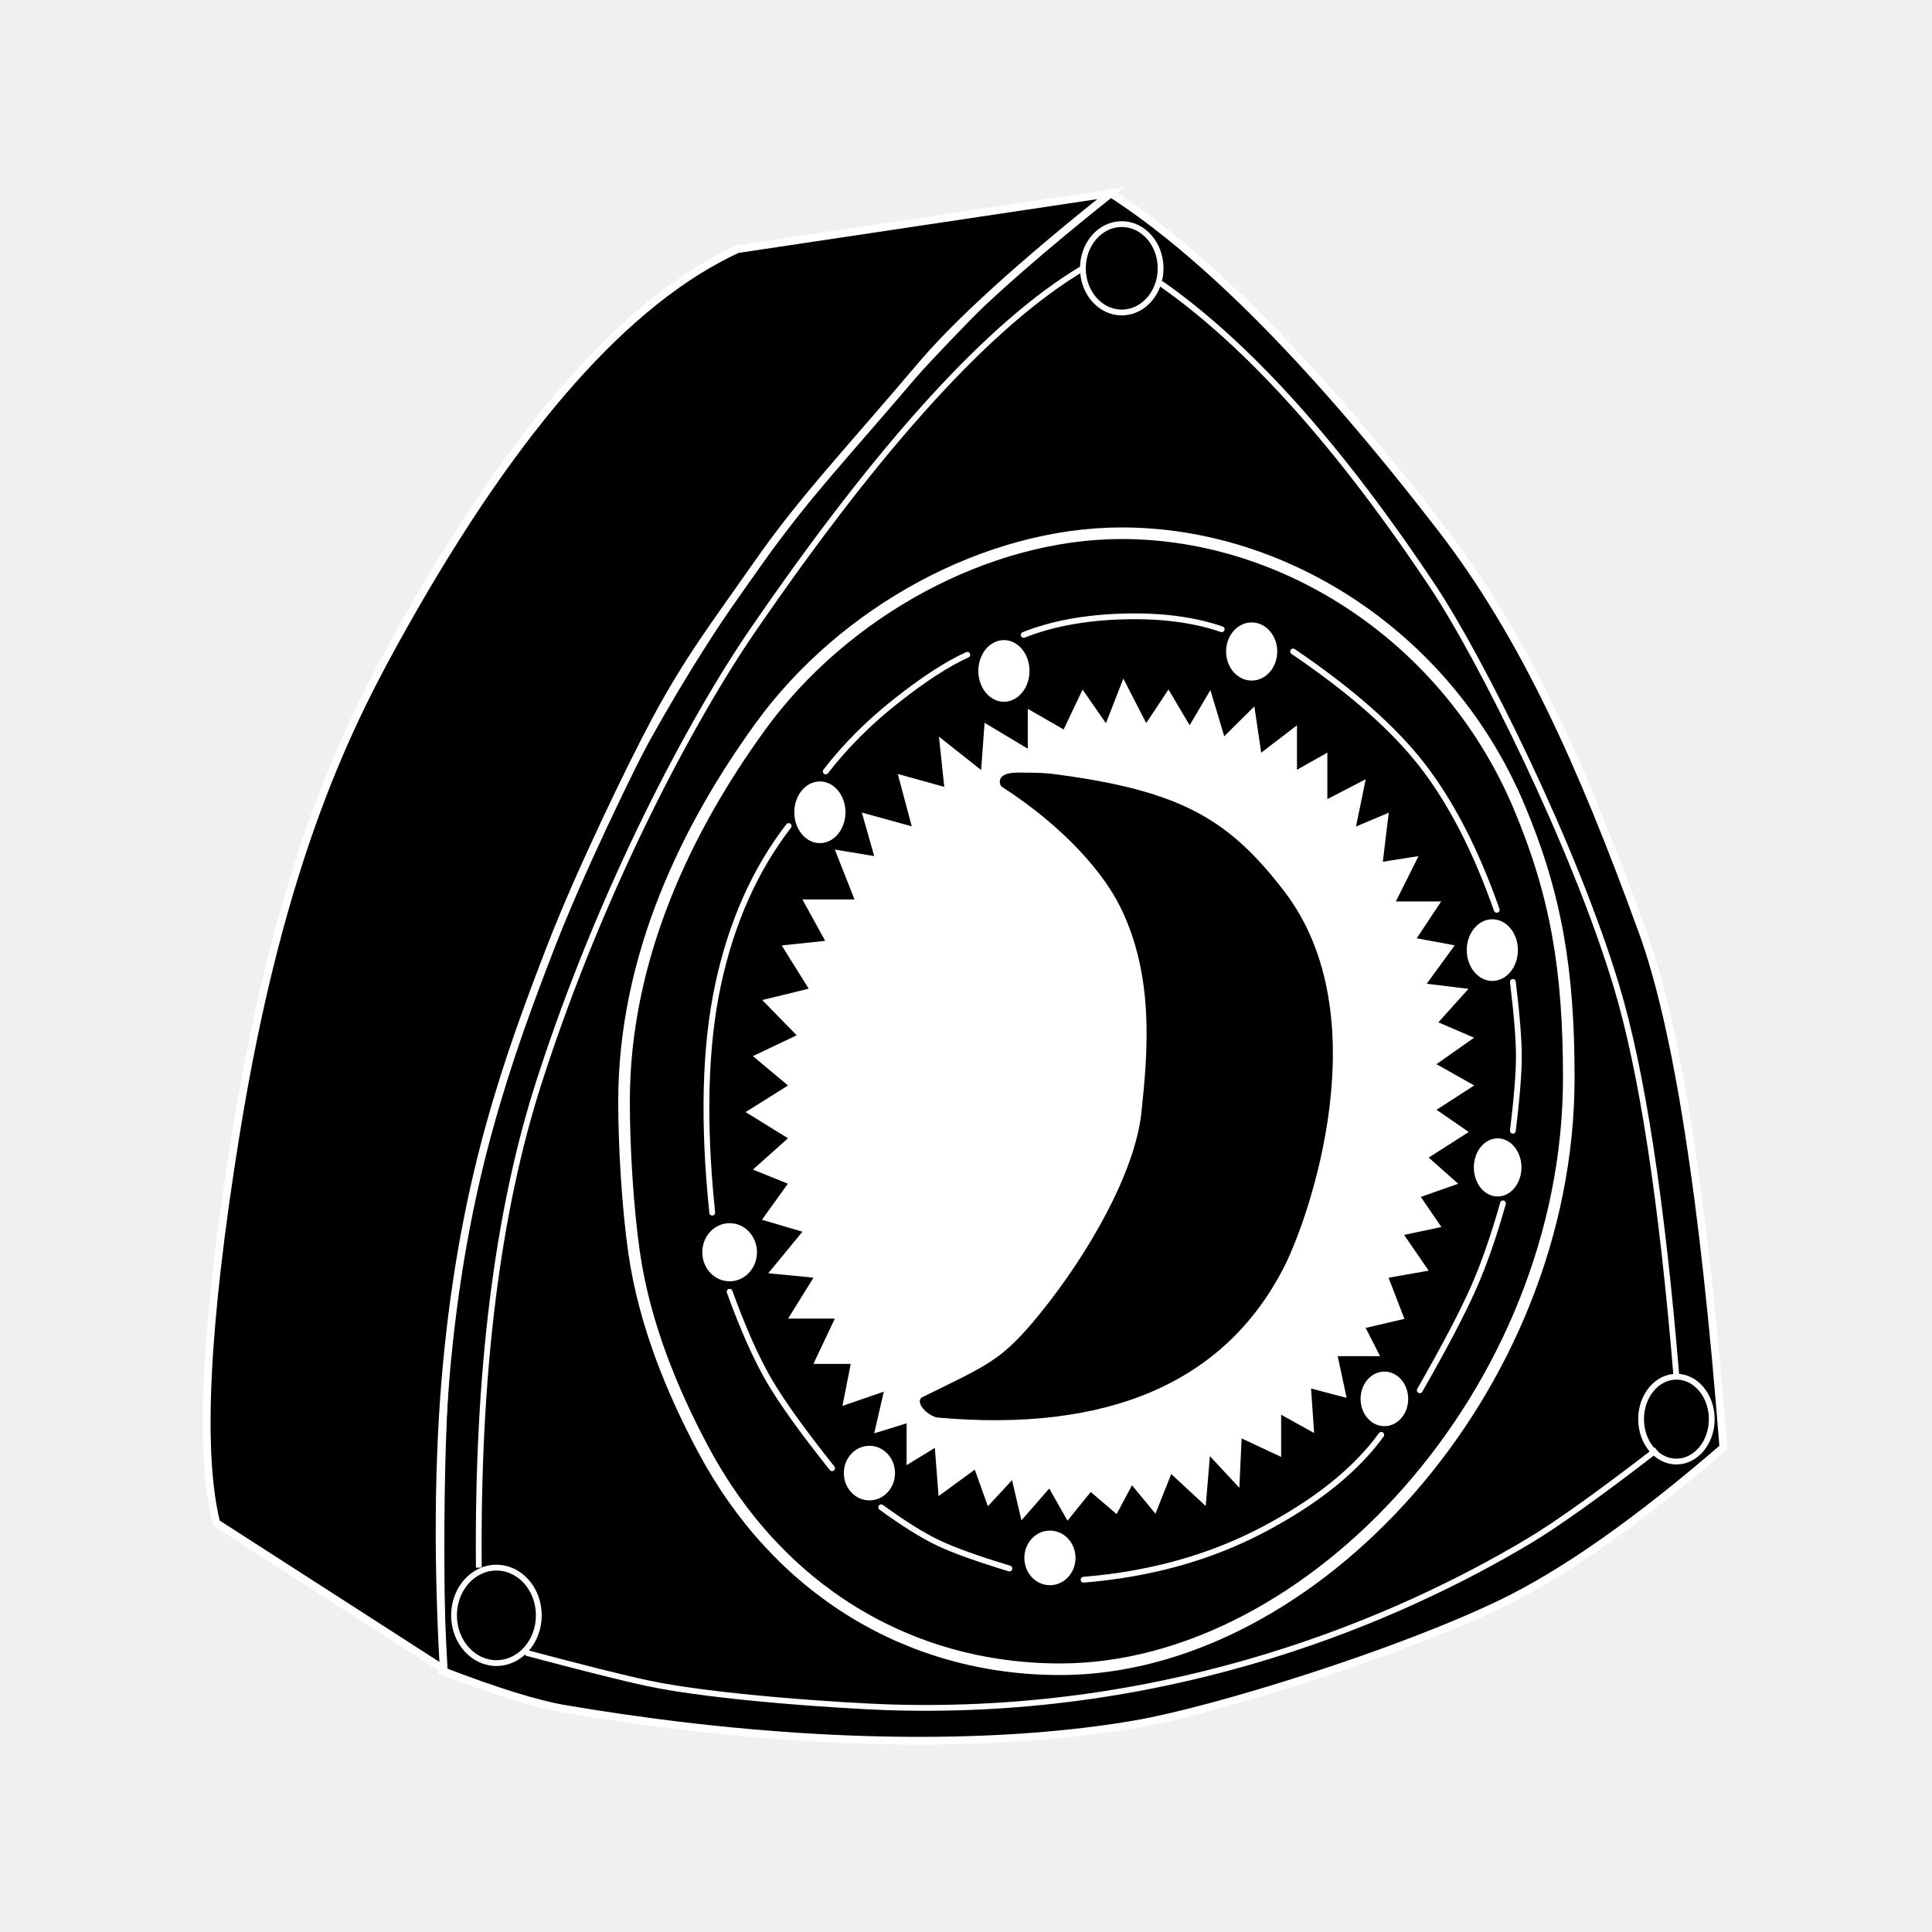
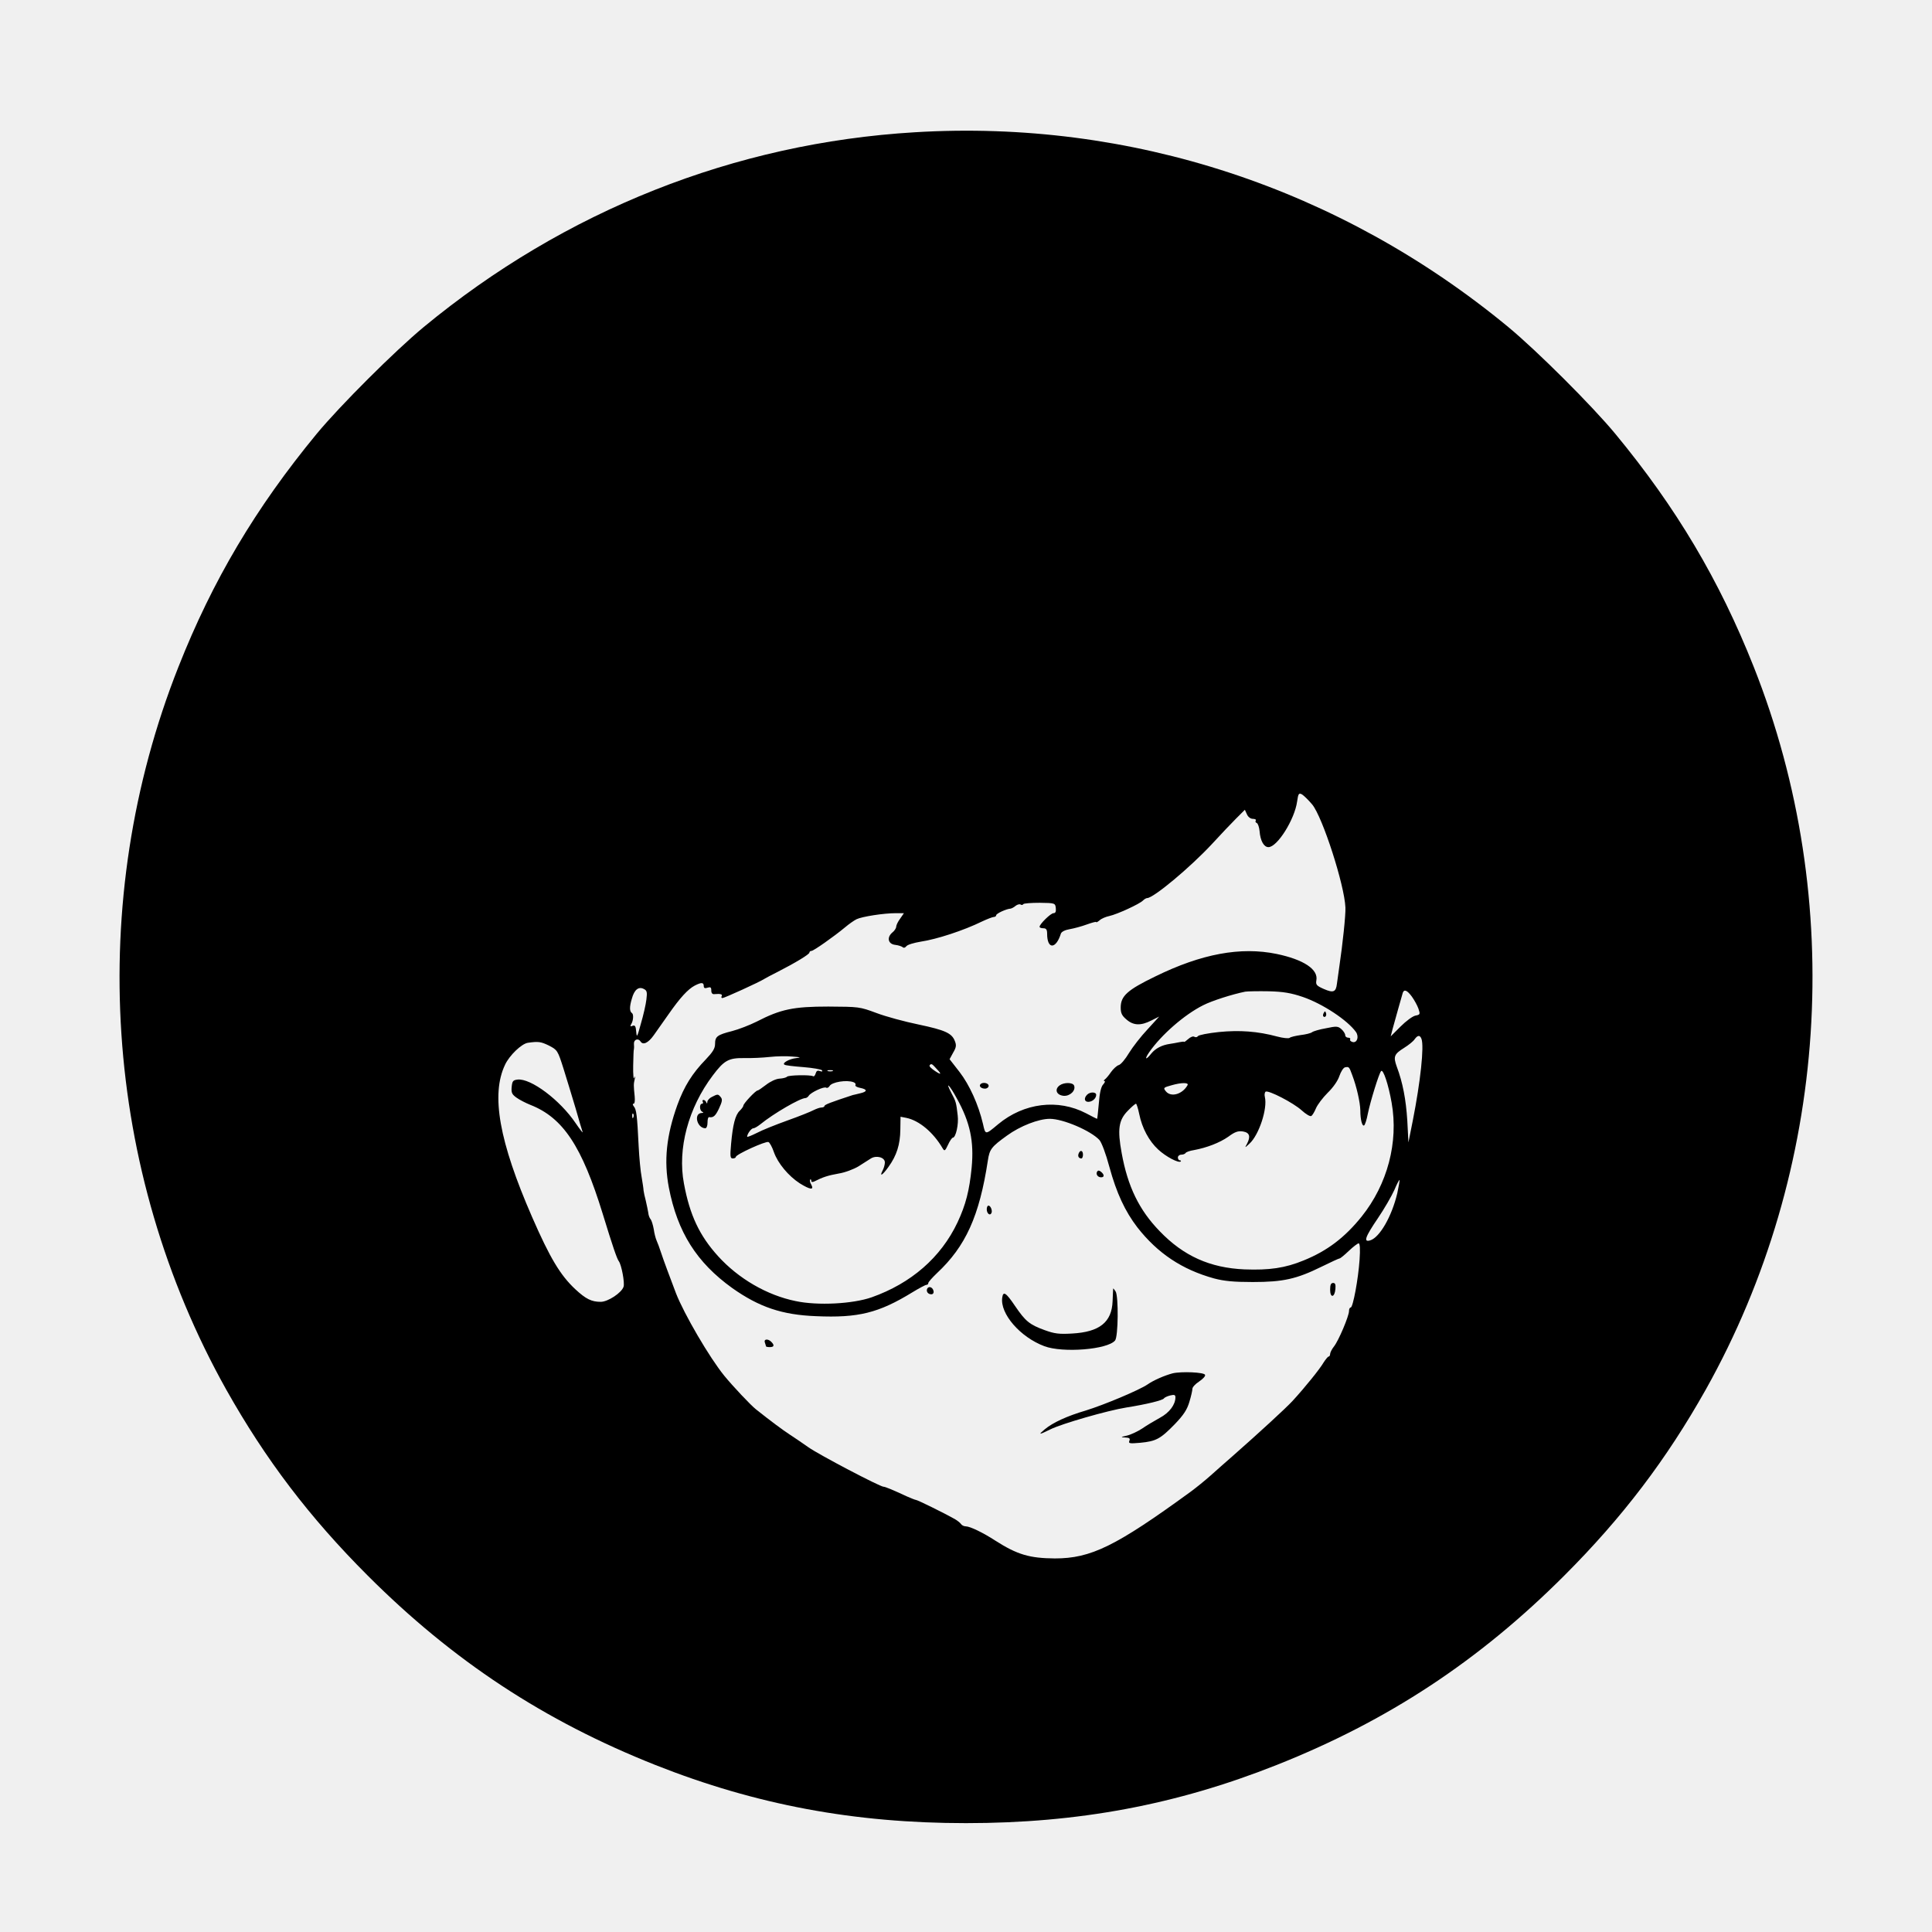
- <svg xmlns="http://www.w3.org/2000/svg" width="32" height="32" viewBox="0 0 1000 1000">
-   <g id="Main" stroke="none" stroke-width="1" fill="none" fill-rule="evenodd">
-     <g id="Rotor" transform="translate(107, 100)">
-       <path d="M467.843,0 C516.996,31.569 573.94,89.258 638.673,173.066 C681.602,228.644 711.695,295.454 743.256,382.401 C761.075,431.49 774.99,520.43 785,649.22 C740.828,687.424 702.51,714.354 670.046,730.01 C616.367,755.896 522.106,785.232 481.292,792.345 C425.27,802.109 344.485,805.248 244.019,793.078 C225.107,790.787 205.498,787.954 185.226,784.52 C170.782,782.074 149.656,775.499 121.848,764.797 C119.606,674.105 121.81,607.089 128.462,563.749 C143.562,465.362 189.518,350.565 227.745,281.997 C263.746,217.422 310.61,148.427 400.515,57.404 C416.594,41.125 439.037,21.991 467.843,0 Z" id="Triangle" stroke="#FFFFFF" stroke-width="4" fill="#000000" />
-       <g id="Triangle" transform="translate(128, 16)" stroke="#FFFFFF" stroke-width="3">
-         <g id="Circle">
-           <ellipse id="Oval" cx="632.713" cy="618.541" rx="18.287" ry="21.96" />
-           <ellipse id="Oval" cx="21.944" cy="720.107" rx="21.944" ry="24.705" />
-           <ellipse id="Oval" cx="345.615" cy="22.875" rx="20.115" ry="22.875" />
-         </g>
-         <g id="Border" transform="translate(12.78601, 22.87505)">
-           <path d="M24.49,716.595 C53.631,724.359 74.515,729.594 87.141,732.299 C122.823,739.945 190.879,744.11 211.504,744.794 C360.351,749.732 477.276,698.344 543.375,658.86 C558.059,650.089 580.153,634.314 609.658,611.535" id="Path" />
-           <path d="M0.054,672.527 C-0.845,572.39 9.505,488.713 31.102,421.494 C63.497,320.665 110.417,233.184 141.704,187.567 C208.074,90.795 265.077,28.273 312.714,0" id="Path-2" />
-           <path d="M352.944,7.765 C398.697,39.771 445.836,92.336 494.36,165.46 C518.11,201.25 566.606,297.693 588.872,371.472 C602.049,415.134 612.401,482.546 619.927,573.706" id="Path-5" />
-         </g>
-       </g>
-       <path d="M441.75,764 C572.059,764 705,619.36 705,457.839 C705,402.263 698.506,363.333 679.348,317.726 C642.827,230.783 559.036,176 473.563,176 C403.9,176 329.864,216.402 286.674,275.912 C249.075,327.72 216,394.828 216,470 C216,494.059 217.897,525.037 221.157,547.923 C226.542,585.72 241.422,620.998 257.037,650.271 C295.443,722.268 362.907,764 441.75,764 Z" id="Center-Ring" stroke="#FFFFFF" stroke-width="6" />
-       <g id="Center-Ring-" transform="translate(256, 219)">
-         <g id="Dots" transform="translate(0, 2.670052)" fill="#FFFFFF" stroke="#000000">
-           <ellipse id="Oval" cx="156.627" cy="25.607" rx="13.739" ry="16.461" />
-           <ellipse id="Oval" cx="61.369" cy="98.769" rx="13.739" ry="16.461" />
-           <ellipse id="Oval" cx="14.655" cy="326.485" rx="14.655" ry="15.547" />
-           <ellipse id="Oval" cx="87.015" cy="440.8" rx="13.739" ry="14.632" />
-           <ellipse id="Oval" cx="180.442" cy="484.698" rx="13.739" ry="14.632" />
-           <ellipse id="Oval" cx="353.556" cy="402.39" rx="12.823" ry="14.632" />
-           <ellipse id="Oval" cx="284.86" cy="15.547" rx="13.739" ry="15.547" />
-           <ellipse id="Oval" cx="409.429" cy="170.101" rx="13.739" ry="16.461" />
-           <ellipse id="Oval" cx="412.177" cy="282.588" rx="12.823" ry="15.547" />
-         </g>
-         <g id="Border" transform="translate(2.643794, -0)" stroke="#FFFFFF" stroke-linecap="round" stroke-width="3">
-           <path d="M61.754,80.284 C71.884,67.137 84.097,54.927 98.392,43.654 C112.686,32.38 124.899,24.471 135.03,19.926" id="Path-3" />
-           <path d="M164.221,9.63 C178.68,3.855 195.76,0.676 215.46,0.092 C235.161,-0.492 252.24,1.709 266.7,6.696" id="Path-4" />
-           <path d="M303.666,18.217 C333.677,38.545 356.077,58.315 370.864,77.527 C385.652,96.74 398.384,121.539 409.059,151.924" id="Path-6" />
-           <path d="M417.419,189.233 C419.489,206.297 420.524,219.138 420.524,227.756 C420.524,236.374 419.489,249.215 417.419,266.28" id="Path-7" />
-           <path d="M412.294,303.867 C407.485,320.987 402.29,335.815 396.71,348.351 C391.129,360.887 381.97,378.306 369.231,400.609" id="Path-8" />
-           <path d="M349.298,423.687 C336.051,441.906 315.669,458.256 288.153,472.735 C260.638,487.215 229.654,495.855 195.201,498.655" id="Path-9" />
-           <path d="M90.45,461.171 C102.116,469.638 111.923,475.768 119.869,479.562 C127.816,483.355 140.131,487.786 156.814,492.855" id="Path-10" />
-           <path d="M12.011,349.606 C18.932,368.683 25.696,383.91 32.301,395.286 C38.907,406.663 49.826,421.89 65.059,440.967" id="Path-11" />
-           <path d="M42.56,108.543 C25.15,131.108 12.992,158.397 6.085,190.411 C-0.821,222.425 -1.849,261.846 3.002,308.671" id="Path-12" />
-         </g>
-       </g>
-       <g id="Gear" transform="translate(278, 250)">
-         <polygon id="Shape" stroke="#000000" fill="#FFFFFF" points="60.358 69.866 66.8 92.486 46.309 89.099 56.555 115.045 29.474 115.045 41.315 136.565 18.763 138.952 32.796 161.428 8.562 167.336 26.516 185.719 3.784 196.516 22.019 211.796 -1.97663389e-17 225.614 22.019 239.235 3.784 255.54 22.019 262.907 8.562 281.621 29.474 287.797 11.66 309.436 35.228 311.732 22.019 333.01 46.309 333.01 35.228 356.453 54.718 356.453 50.389 378.457 71.764 371.086 66.8 392.623 83.75 387.398 83.75 409.249 98.433 400.279 100.375 425.31 119.287 411.491 126.143 430.578 138.567 417.148 143.429 438 158.001 421.298 167.464 438 179.619 422.96 193.09 434.468 201.013 419.668 213.22 434.468 221.412 413.814 239.502 430.578 241.637 404.865 256.926 421.298 258.129 395.291 278.616 404.865 278.616 383.106 295.756 392.623 294.145 369.351 312.673 374.219 308.007 352.443 330.13 352.443 322.612 337.658 342.605 333.01 334.399 311.732 355.322 308.053 342.605 289.524 361.895 285.453 351.188 269.78 370.727 262.907 355.322 249.225 376.127 235.924 359.462 224.439 379 211.796 359.462 200.763 379 187.012 360.317 178.965 376.127 161.428 354.371 158.803 368.838 138.952 349.139 135.295 361.895 116.079 338.308 116.079 350.108 92.486 331.332 95.44 334.399 69.866 317.536 76.99 322.612 52.373 302.54 62.801 302.54 38.695 286.816 47.572 286.816 24.395 268.169 38.695 264.607 14.54 248.909 30.156 241.637 5.938 230.761 24.395 219.828 5.938 208.327 23.283 196.374 3.60128097e-16 187.309 23.283 175.255 5.938 165.326 26.86 146.48 16.034 146.48 36.638 124.176 23.283 122.397 47.572 100.375 30.156 103.171 56.597 78.981 49.893 86.211 76.99" />
-         <path d="M91.908,373.42 C126.696,356.226 133.338,354.531 153.501,329.665 C178.16,299.253 202.502,256.981 205.791,225.821 C209.081,194.661 212.653,155.339 194.767,119.253 C186.808,103.196 167.706,79.29 133.403,57.11 C132.606,56.595 129.585,49.893 141.822,49.893 C154.059,49.893 156.693,50.123 162.978,50.972 C226.906,59.61 251.329,74.422 279.622,111.196 C329.448,175.958 292.396,280.823 279.622,305.823 C249.013,365.728 188.465,391.523 100.541,383.748 C96.064,383.352 88.585,376.648 91.908,373.42 Z" id="Shadow" fill="#000000" />
-       </g>
-       <path d="M468,0 L274.712,28.965 C217.894,55.143 160.343,120.029 102.06,223.624 C74.321,272.928 38.233,342.728 14.819,488.41 C-0.791,585.532 -4.068,652.164 4.986,688.306 L122.64,764 C119.115,701.185 120.009,645.033 125.323,595.545 C134.792,507.352 155.245,449.046 178.631,388.768 C192.679,352.561 218.715,298.23 232.446,272.6 C249.323,241.097 263.023,223.41 285.856,190.763 C308.689,158.116 332.975,132.701 369.788,89.21 C388.72,66.844 421.457,37.108 468,0 Z" id="Path-13" stroke="#FFFFFF" stroke-width="4" fill="#000000" />
-     </g>
+ <svg xmlns="http://www.w3.org/2000/svg" version="1.0" width="1024pt" height="1024pt" viewBox="0 0 1024 1024" preserveAspectRatio="xMidYMid meet">
+   <g transform="translate(0,1024) scale(0.1,-0.1)" fill="#000000" stroke="none">
+     <path d="M4849 9539 c-955 -57 -1856 -415 -2604 -1033 -152 -126 -443 -416 -567 -566 -323 -392 -551 -776 -732 -1234 -493 -1245 -398 -2668 253 -3831 208 -370 441 -677 750 -986 452 -452 935 -770 1525 -1004 533 -211 1053 -308 1646 -308 595 0 1114 97 1646 308 590 234 1073 552 1525 1004 309 309 542 616 750 986 651 1162 746 2590 254 3831 -182 459 -410 843 -733 1234 -124 150 -415 440 -567 566 -892 737 -2003 1102 -3146 1033z m2106 -3563 c55 -67 171 -426 176 -546 2 -38 -15 -197 -32 -311 -5 -36 -11 -78 -13 -93 -5 -44 -19 -50 -69 -28 -39 17 -44 23 -40 46 11 58 -67 110 -211 140 -190 39 -397 1 -642 -119 -149 -72 -184 -104 -184 -165 0 -30 6 -43 31 -64 37 -32 76 -33 131 -5 l42 21 -62 -68 c-35 -37 -79 -94 -98 -125 -19 -32 -43 -61 -54 -64 -11 -3 -30 -21 -42 -38 -12 -18 -27 -35 -33 -39 -5 -4 -6 -8 -1 -8 5 0 2 -8 -7 -18 -11 -11 -19 -46 -23 -100 -4 -45 -8 -82 -9 -82 -2 0 -28 13 -58 29 -149 78 -330 56 -467 -58 -68 -57 -67 -57 -80 2 -24 102 -71 206 -124 275 l-53 68 19 35 c16 27 18 39 9 61 -16 42 -51 58 -193 88 -73 15 -173 42 -223 61 -89 33 -92 33 -255 34 -185 0 -252 -14 -380 -80 -36 -18 -95 -41 -130 -50 -79 -20 -90 -29 -90 -68 0 -24 -12 -43 -49 -82 -72 -74 -115 -143 -151 -242 -58 -162 -72 -295 -45 -437 46 -237 147 -397 336 -533 143 -101 264 -142 444 -149 224 -10 332 17 510 126 36 22 70 40 75 40 6 0 10 4 10 9 0 6 21 29 46 53 152 142 225 302 270 598 9 59 19 72 101 131 70 51 168 89 227 89 71 0 217 -63 263 -112 12 -14 34 -72 53 -143 38 -139 83 -235 148 -320 108 -138 237 -224 407 -271 53 -14 103 -19 205 -19 161 0 232 16 364 81 49 24 92 44 96 44 4 0 26 18 49 40 23 22 47 40 52 40 7 0 9 -30 5 -87 -7 -103 -35 -253 -47 -253 -5 0 -9 -8 -9 -19 0 -26 -55 -157 -80 -188 -11 -14 -20 -32 -20 -39 0 -8 -4 -14 -8 -14 -4 0 -16 -15 -27 -32 -19 -33 -97 -130 -164 -203 -36 -39 -181 -172 -315 -290 -38 -33 -92 -81 -120 -106 -28 -25 -76 -64 -106 -86 -397 -289 -528 -353 -719 -353 -134 1 -199 20 -315 94 -66 43 -135 76 -157 76 -10 0 -22 6 -26 13 -4 6 -19 18 -33 26 -51 29 -197 101 -205 101 -4 0 -26 9 -49 19 -73 34 -114 51 -123 51 -19 0 -343 170 -398 209 -33 23 -78 54 -100 68 -34 22 -104 74 -178 133 -29 23 -123 123 -168 178 -79 97 -213 327 -256 437 -33 87 -66 175 -79 215 -8 25 -19 54 -24 65 -5 11 -12 38 -15 60 -4 22 -11 45 -16 52 -6 6 -12 22 -13 35 -2 13 -8 41 -13 63 -6 22 -11 47 -12 55 0 8 -5 40 -10 70 -6 30 -13 105 -16 165 -8 165 -12 194 -25 210 -7 9 -8 15 -2 15 6 0 8 16 6 38 -6 59 -6 66 0 92 4 17 4 19 -2 7 -4 -11 -7 16 -6 65 1 46 2 85 4 88 1 3 1 15 0 28 -1 23 23 31 35 12 13 -21 41 -8 70 33 16 23 52 74 79 112 60 86 102 132 138 151 35 18 48 18 48 -2 0 -11 6 -14 20 -9 16 5 20 2 20 -15 0 -14 6 -21 18 -19 31 3 43 -1 37 -11 -3 -5 -2 -10 4 -10 10 0 197 85 221 101 8 5 40 22 70 37 96 49 170 94 170 103 0 5 5 9 11 9 11 0 119 76 178 125 20 17 47 36 61 43 29 14 144 32 208 32 l43 0 -20 -29 c-12 -16 -21 -35 -21 -43 0 -7 -9 -22 -21 -31 -30 -26 -22 -61 16 -65 17 -2 34 -8 39 -12 6 -6 14 -3 20 5 6 8 40 18 76 24 86 13 227 59 325 107 28 13 56 24 63 24 6 0 12 4 12 9 0 9 54 34 76 35 6 1 18 7 27 15 9 7 21 10 26 7 5 -4 12 -3 15 2 2 4 42 7 87 7 81 -1 82 -2 85 -28 2 -19 -2 -27 -12 -27 -15 0 -74 -58 -74 -72 0 -5 9 -8 20 -8 15 0 20 -7 20 -29 0 -84 47 -83 73 1 4 10 22 19 46 23 23 4 64 15 91 25 28 10 50 16 50 13 0 -4 8 1 18 9 9 9 33 19 52 23 41 9 159 63 178 82 7 7 17 13 22 13 34 0 230 164 345 288 44 48 101 108 126 133 l47 47 11 -24 c6 -14 19 -24 31 -24 12 0 19 -4 16 -9 -4 -5 -1 -11 5 -13 6 -2 13 -22 15 -43 4 -52 23 -85 47 -85 47 0 139 147 152 242 6 42 9 46 25 38 10 -6 35 -30 55 -54z m-3529 -1034 c-3 -26 -16 -83 -29 -127 -20 -73 -22 -77 -25 -43 -2 29 -7 36 -19 31 -12 -5 -14 -3 -8 8 12 18 14 53 5 59 -14 9 -14 34 -1 77 13 48 36 66 64 51 16 -8 18 -17 13 -56z m3479 14 c105 -36 237 -123 282 -186 17 -25 6 -59 -18 -53 -10 3 -16 9 -13 14 3 5 -2 9 -10 9 -9 0 -16 6 -16 13 0 8 -9 22 -20 32 -18 16 -26 17 -82 5 -35 -6 -68 -16 -74 -21 -6 -5 -33 -12 -60 -15 -27 -4 -54 -10 -59 -15 -6 -4 -35 -1 -65 7 -104 28 -199 35 -310 24 -57 -6 -108 -16 -111 -22 -4 -6 -12 -7 -19 -3 -6 4 -20 -1 -32 -12 -11 -10 -21 -17 -22 -15 0 2 -12 1 -26 -2 -14 -3 -36 -7 -50 -9 -42 -6 -76 -24 -98 -51 -29 -37 -38 -32 -11 7 64 92 186 199 286 249 47 24 154 58 223 72 14 2 70 3 125 2 77 -2 118 -9 180 -30z m578 2 c13 -18 29 -47 35 -64 10 -30 9 -32 -16 -37 -15 -3 -50 -29 -79 -58 l-52 -52 10 39 c13 48 49 175 54 192 7 20 23 14 48 -20z m51 -224 c15 -39 -5 -226 -46 -434 l-23 -115 -6 115 c-7 112 -24 202 -56 287 -19 53 -14 66 39 99 24 15 49 35 56 46 16 22 28 23 36 2z m-4624 -36 c44 -23 46 -25 77 -123 17 -55 46 -149 64 -210 17 -60 34 -117 37 -125 3 -8 -14 13 -37 47 -83 123 -238 239 -308 231 -24 -3 -28 -8 -31 -39 -3 -31 2 -40 26 -57 15 -11 48 -28 73 -38 173 -68 273 -218 384 -579 53 -173 75 -237 85 -250 14 -19 32 -114 25 -135 -10 -32 -83 -80 -121 -80 -49 0 -79 15 -135 67 -79 74 -134 165 -229 383 -174 399 -219 648 -143 807 23 49 87 111 121 116 55 8 69 6 112 -15z m1311 -66 c-38 -4 -78 -27 -63 -35 4 -4 50 -9 101 -13 50 -4 94 -12 98 -17 4 -6 0 -8 -11 -4 -13 5 -19 1 -23 -13 -3 -11 -9 -17 -14 -14 -14 8 -131 6 -138 -3 -3 -4 -21 -9 -39 -10 -19 -1 -49 -15 -72 -33 -21 -16 -41 -30 -45 -30 -10 0 -75 -69 -75 -80 0 -5 -9 -17 -19 -27 -24 -22 -37 -75 -46 -175 -6 -67 -5 -78 9 -78 9 0 16 4 16 8 0 13 158 85 173 79 6 -2 20 -27 29 -54 21 -59 77 -126 137 -165 55 -34 77 -37 61 -7 -7 11 -9 23 -6 27 3 3 6 0 6 -6 0 -8 6 -9 18 -3 43 22 71 31 127 41 33 5 80 23 105 38 25 16 54 34 66 42 29 18 74 6 74 -21 0 -11 -5 -29 -11 -41 -20 -38 -2 -28 30 17 44 61 62 119 63 198 l1 68 31 -6 c68 -14 143 -77 192 -161 10 -17 13 -15 29 19 9 20 21 37 25 37 16 0 32 72 26 118 -8 69 -9 73 -34 120 -35 67 -8 40 30 -31 70 -126 91 -227 78 -365 -12 -122 -31 -197 -75 -291 -88 -186 -246 -323 -455 -397 -100 -35 -286 -45 -403 -20 -152 31 -303 119 -411 238 -98 108 -150 217 -181 385 -35 184 23 401 153 573 60 80 84 93 166 92 39 -1 100 2 136 6 36 4 90 5 120 2 44 -3 48 -5 21 -8z m732 -45 c39 -40 40 -48 5 -25 -20 13 -34 26 -31 31 6 10 13 9 26 -6z m2214 -45 c24 -63 42 -145 43 -187 0 -50 10 -86 20 -80 5 3 14 31 20 63 13 64 59 213 70 225 11 13 39 -71 56 -168 37 -209 -22 -432 -159 -603 -90 -112 -183 -182 -306 -232 -99 -41 -183 -53 -315 -48 -183 8 -323 71 -449 202 -109 112 -170 237 -202 415 -23 125 -16 174 32 223 20 21 40 38 44 38 3 0 11 -25 17 -54 15 -75 52 -144 101 -189 41 -38 108 -73 119 -63 3 3 1 6 -5 6 -5 0 -10 7 -10 15 0 8 8 15 18 15 10 0 20 4 23 9 3 5 23 12 43 15 70 13 137 39 183 71 35 26 52 32 78 28 35 -6 42 -26 21 -66 -12 -22 -12 -22 13 1 51 46 97 187 82 248 -3 12 -1 24 4 28 15 9 147 -59 191 -99 22 -20 45 -34 51 -30 6 3 17 22 25 41 8 19 36 56 62 82 29 28 54 64 62 89 8 23 21 44 30 46 21 4 22 3 38 -41z m-2754 21 c-7 -2 -19 -2 -25 0 -7 3 -2 5 12 5 14 0 19 -2 13 -5z m111 -59 c9 -3 13 -10 10 -15 -3 -5 8 -12 25 -15 40 -8 39 -20 -1 -29 -18 -4 -35 -9 -38 -9 -116 -38 -150 -51 -150 -58 0 -4 -7 -8 -16 -8 -9 0 -28 -7 -42 -14 -15 -8 -77 -33 -139 -55 -61 -22 -134 -51 -162 -66 -28 -14 -51 -23 -51 -20 0 15 22 45 33 45 7 0 23 10 37 21 70 57 211 139 239 139 5 0 14 6 18 13 11 17 81 50 92 42 6 -3 13 1 18 9 12 21 91 34 127 20z m1770 -16 c-27 -48 -87 -65 -114 -33 -16 19 -14 21 30 33 52 15 93 15 84 0z m-2937 -170 c-3 -8 -6 -5 -6 6 -1 11 2 17 5 13 3 -3 4 -12 1 -19z m4049 -402 c-29 -123 -93 -234 -143 -250 -38 -12 -28 17 40 117 34 50 73 118 87 149 13 31 26 56 28 54 1 -2 -4 -33 -12 -70z" />
+     <path d="M5197 4494 c-10 -11 3 -24 24 -24 10 0 19 7 19 15 0 15 -31 21 -43 9z" />
+     <path d="M5616 4487 c-28 -21 -17 -51 21 -55 34 -3 66 28 56 54 -7 18 -54 18 -77 1z" />
+     <path d="M5762 4438 c-18 -18 -15 -38 6 -38 21 0 42 18 42 37 0 16 -32 17 -48 1z" />
+     <path d="M5717 4126 c-6 -15 1 -26 15 -26 4 0 8 9 8 20 0 23 -15 27 -23 6z" />
+     <path d="M5815 4030 c-8 -13 3 -30 21 -30 18 0 18 14 0 29 -10 8 -16 9 -21 1z" />
+     <path d="M5230 3831 c0 -22 16 -36 24 -22 8 12 -3 41 -15 41 -5 0 -9 -9 -9 -19z" />
+     <path d="M7050 3404 c0 -45 24 -42 28 4 2 24 -1 32 -12 32 -12 0 -16 -10 -16 -36z" />
+     <path d="M4915 3411 c-8 -15 3 -31 21 -31 9 0 14 7 12 17 -4 20 -24 28 -33 14z" />
+     <path d="M5900 3410 c0 -3 -2 -32 -3 -66 -4 -112 -69 -164 -215 -172 -68 -4 -93 -1 -145 18 -80 29 -102 47 -157 128 -48 71 -63 81 -68 44 -12 -85 95 -209 223 -257 98 -37 335 -18 375 30 17 20 19 234 3 260 -7 11 -13 18 -13 15z" />
+     <path d="M4054 3124 c3 -9 6 -18 6 -20 0 -2 9 -4 20 -4 23 0 26 10 8 28 -18 18 -41 15 -34 -4z" />
+     <path d="M6215 2961 c-42 -11 -102 -37 -133 -59 -44 -30 -230 -108 -327 -138 -99 -29 -175 -64 -218 -100 -36 -30 -31 -30 30 0 60 30 303 100 403 116 108 17 192 38 199 48 3 5 18 12 34 16 21 5 27 3 27 -10 0 -39 -32 -82 -83 -109 -29 -16 -71 -41 -94 -57 -23 -15 -59 -32 -80 -37 -34 -8 -35 -9 -9 -10 22 -1 27 -5 22 -17 -6 -15 1 -16 58 -11 84 8 107 21 183 99 47 49 65 77 77 118 9 29 16 61 16 69 0 9 16 26 36 39 19 13 34 28 31 35 -4 14 -126 19 -172 8z" />
+     <path d="M7016 4871 c-4 -7 -5 -15 -2 -18 9 -9 19 4 14 18 -4 11 -6 11 -12 0z" />
+     <path d="M3773 4426 c-13 -6 -23 -18 -24 -26 0 -10 -2 -11 -6 -2 -2 6 -9 12 -14 12 -6 0 -7 -4 -4 -10 3 -5 1 -10 -4 -10 -15 0 -14 -37 2 -43 7 -4 6 -6 -4 -6 -44 -2 -25 -80 19 -81 7 0 12 13 12 30 0 17 3 29 8 29 23 -4 34 6 53 46 17 37 19 48 9 60 -14 17 -16 17 -47 1z" />
  </g>
</svg>
